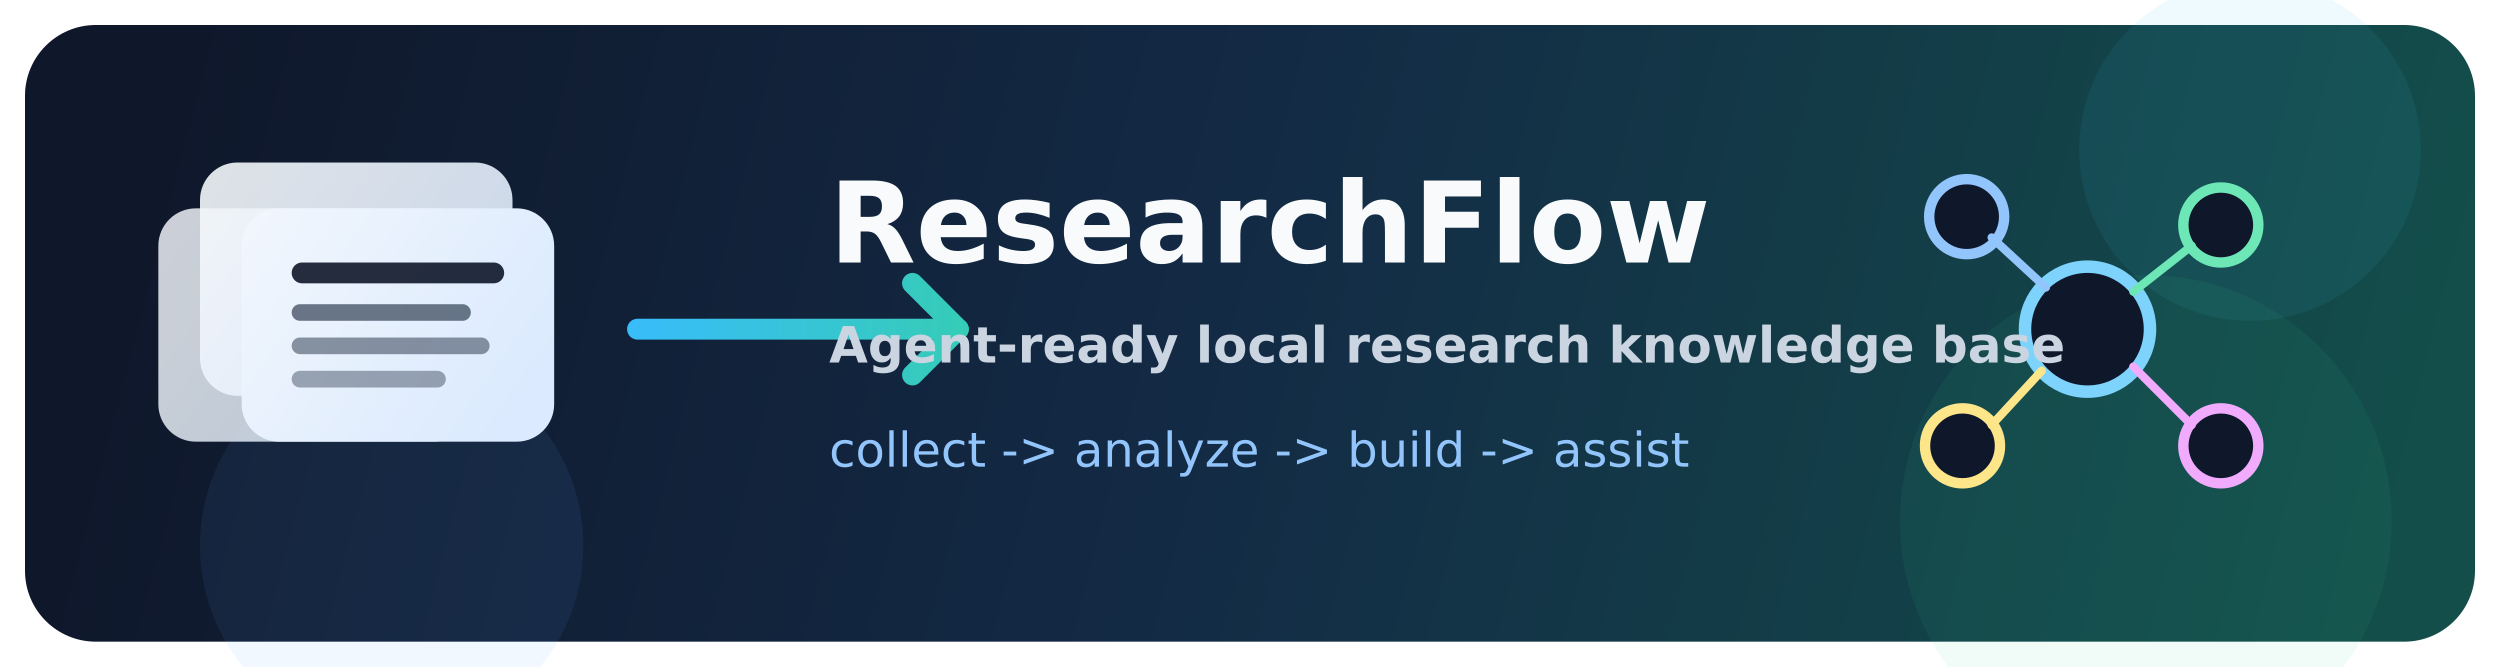
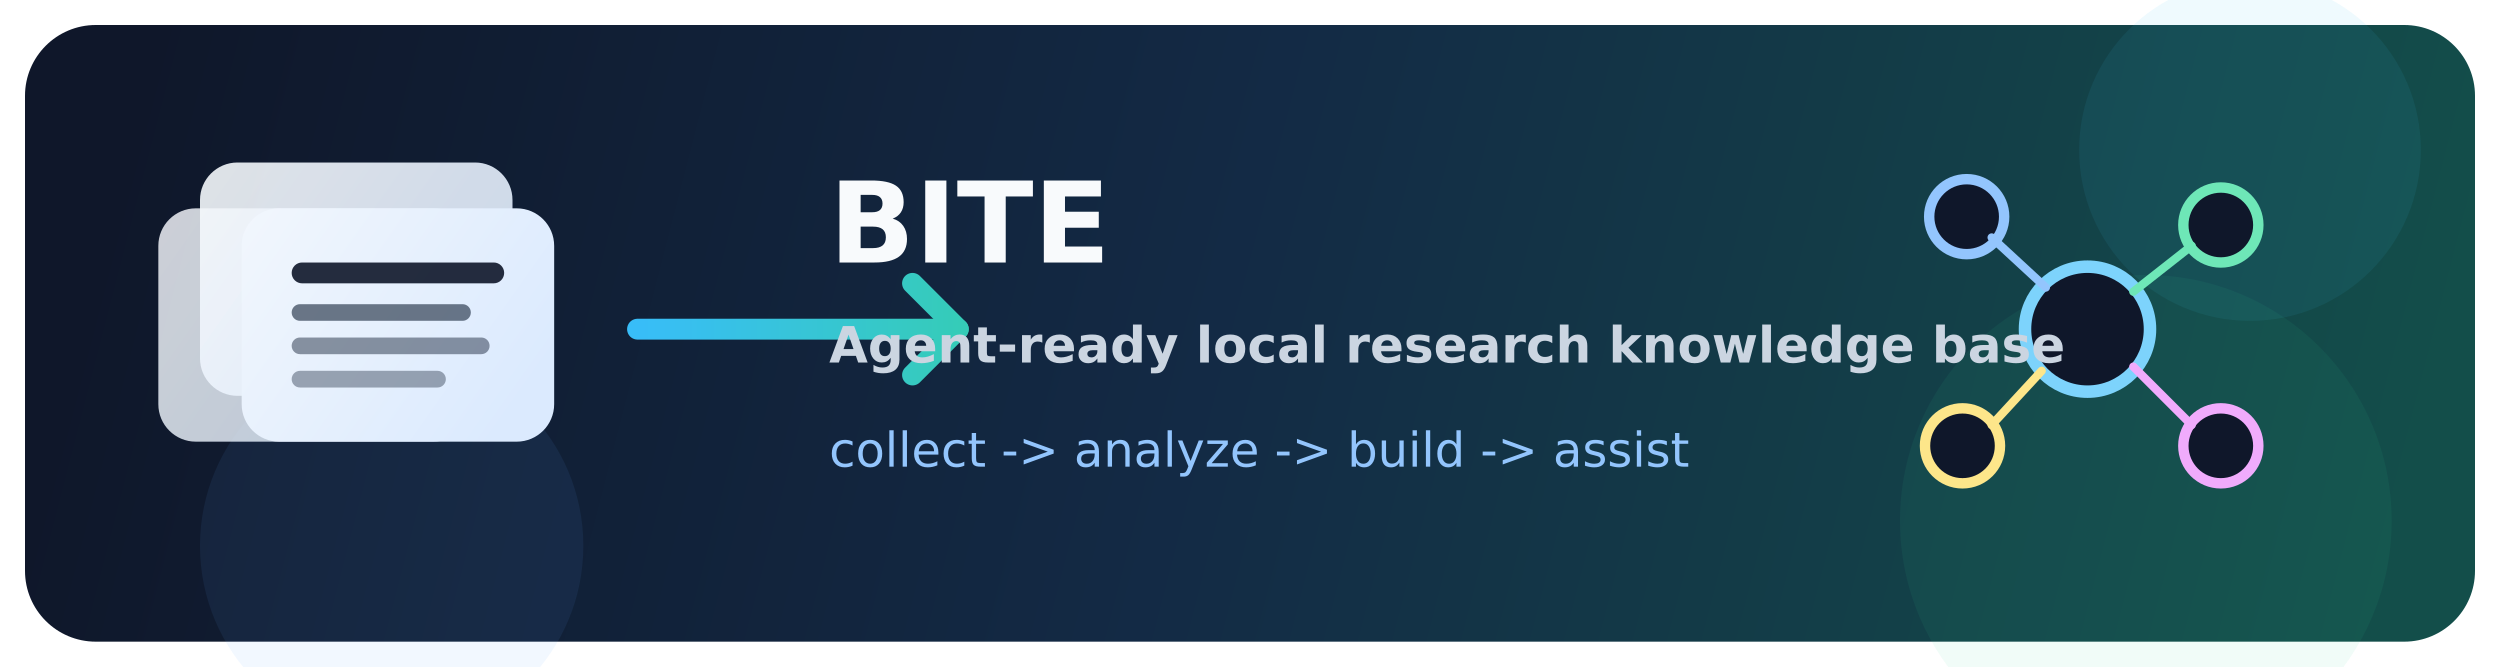
<svg xmlns="http://www.w3.org/2000/svg" width="1200" height="320" viewBox="0 0 1200 320" fill="none">
  <defs>
    <linearGradient id="bg" x1="70" y1="24" x2="1140" y2="300" gradientUnits="userSpaceOnUse">
      <stop stop-color="#0F172A" />
      <stop offset="0.48" stop-color="#132A45" />
      <stop offset="1" stop-color="#134E4A" />
    </linearGradient>
    <linearGradient id="paper" x1="0" y1="0" x2="170" y2="120" gradientUnits="userSpaceOnUse">
      <stop stop-color="#F8FAFC" />
      <stop offset="1" stop-color="#DBEAFE" />
    </linearGradient>
    <linearGradient id="accent" x1="0" y1="0" x2="230" y2="0" gradientUnits="userSpaceOnUse">
      <stop stop-color="#38BDF8" />
      <stop offset="1" stop-color="#34D399" />
    </linearGradient>
  </defs>
  <rect x="12" y="12" width="1176" height="296" rx="34" fill="url(#bg)" />
  <circle cx="1080" cy="72" r="82" fill="#38BDF8" fill-opacity="0.08" />
  <circle cx="1030" cy="250" r="118" fill="#34D399" fill-opacity="0.07" />
  <circle cx="188" cy="262" r="92" fill="#60A5FA" fill-opacity="0.08" />
  <g transform="translate(76 78)">
    <rect x="0" y="22" width="150" height="112" rx="18" fill="url(#paper)" opacity="0.82" />
    <rect x="20" y="0" width="150" height="112" rx="18" fill="url(#paper)" opacity="0.9" />
    <rect x="40" y="22" width="150" height="112" rx="18" fill="url(#paper)" />
    <rect x="64" y="48" width="102" height="10" rx="5" fill="#0F172A" fill-opacity="0.9" />
    <rect x="64" y="68" width="86" height="8" rx="4" fill="#334155" fill-opacity="0.7" />
    <rect x="64" y="84" width="95" height="8" rx="4" fill="#334155" fill-opacity="0.55" />
    <rect x="64" y="100" width="74" height="8" rx="4" fill="#334155" fill-opacity="0.45" />
  </g>
  <g transform="translate(306 136)">
    <path d="M0 22H154" stroke="url(#accent)" stroke-width="10" stroke-linecap="round" />
    <path d="M132 0L154 22L132 44" stroke="url(#accent)" stroke-width="10" stroke-linecap="round" stroke-linejoin="round" />
  </g>
  <g transform="translate(920 82)">
    <circle cx="82" cy="76" r="30" fill="#0F172A" stroke="#7DD3FC" stroke-width="6" />
    <circle cx="24" cy="22" r="18" fill="#0F172A" stroke="#93C5FD" stroke-width="5" />
    <circle cx="146" cy="26" r="18" fill="#0F172A" stroke="#6EE7B7" stroke-width="5" />
    <circle cx="146" cy="132" r="18" fill="#0F172A" stroke="#F0ABFC" stroke-width="5" />
    <circle cx="22" cy="132" r="18" fill="#0F172A" stroke="#FDE68A" stroke-width="5" />
    <path d="M36 32L62 56" stroke="#93C5FD" stroke-width="4" stroke-linecap="round" />
    <path d="M132 36L104 58" stroke="#6EE7B7" stroke-width="4" stroke-linecap="round" />
    <path d="M132 122L104 94" stroke="#F0ABFC" stroke-width="4" stroke-linecap="round" />
    <path d="M36 122L60 96" stroke="#FDE68A" stroke-width="4" stroke-linecap="round" />
  </g>
  <text x="398" y="126" fill="#F8FAFC" font-family="Verdana, DejaVu Sans, Arial, sans-serif" font-size="54" font-weight="700">
-     ResearchFlow
+     BITE
  </text>
  <text x="398" y="174" fill="#CBD5E1" font-family="Verdana, DejaVu Sans, Arial, sans-serif" font-size="24" font-weight="600">
    Agent-ready local research knowledge base
  </text>
  <text x="398" y="224" fill="#93C5FD" font-family="Verdana, DejaVu Sans, Arial, sans-serif" font-size="23">
    collect -&gt; analyze -&gt; build -&gt; assist
  </text>
</svg>
